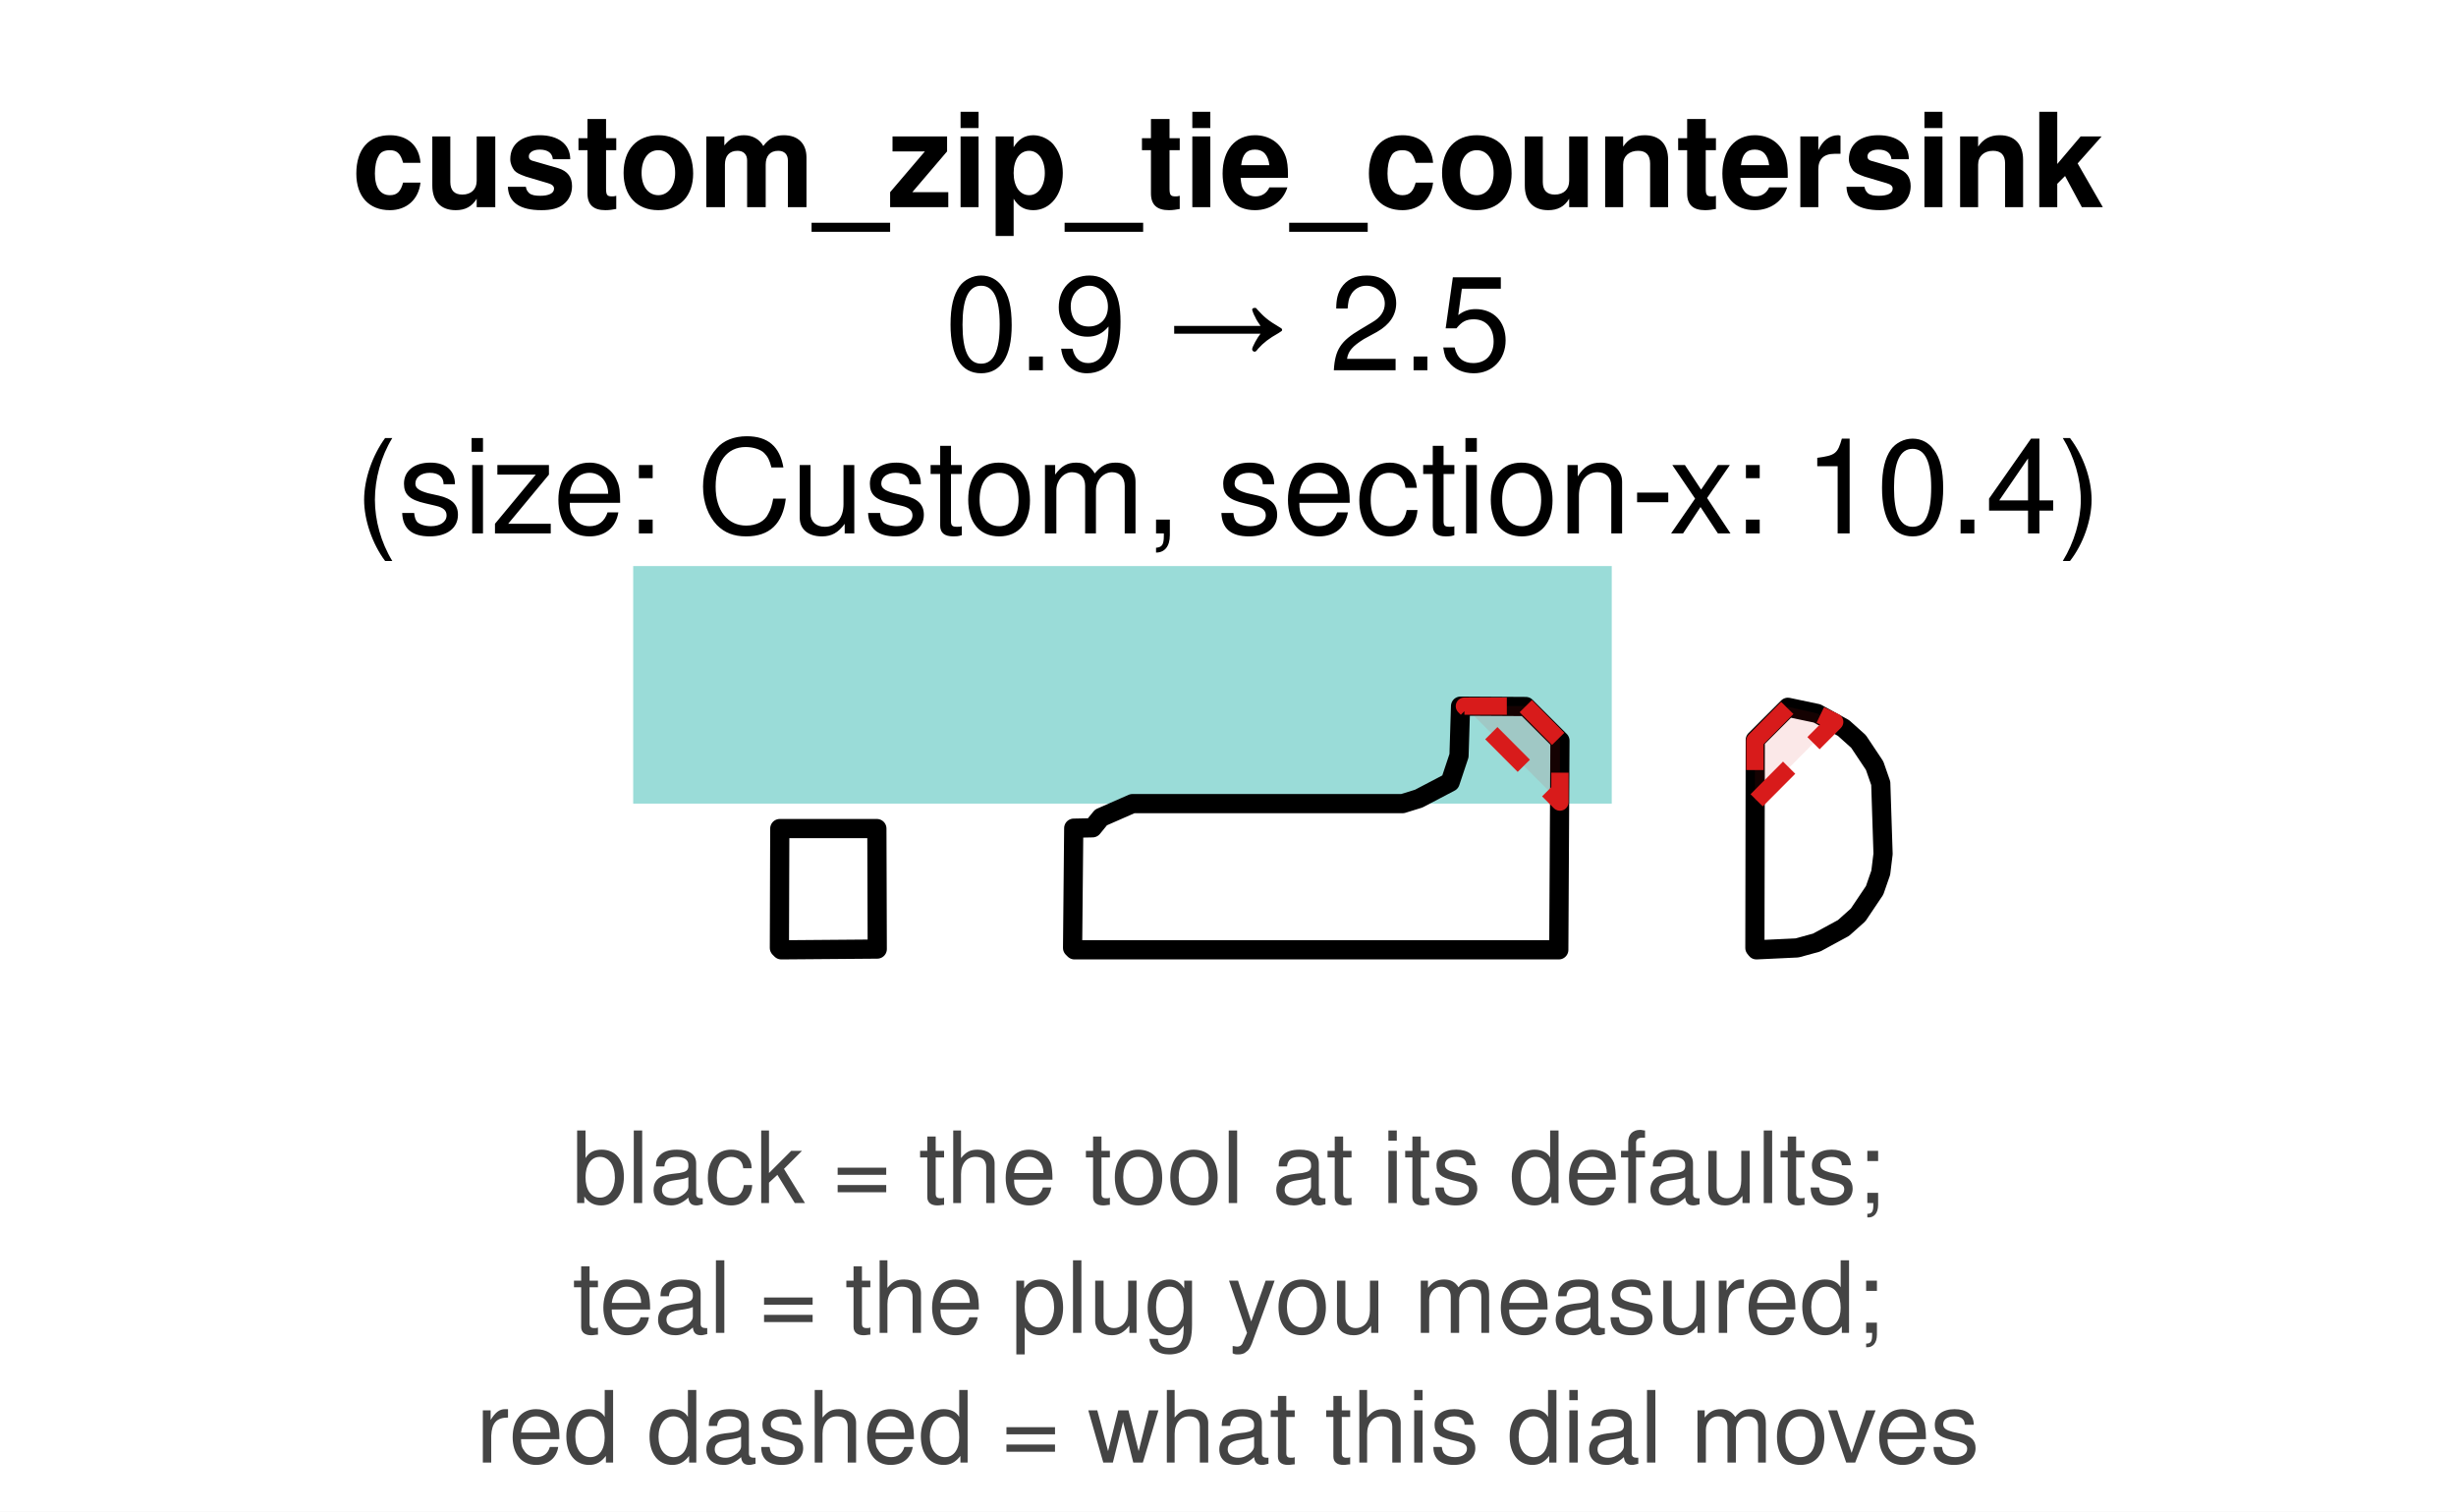
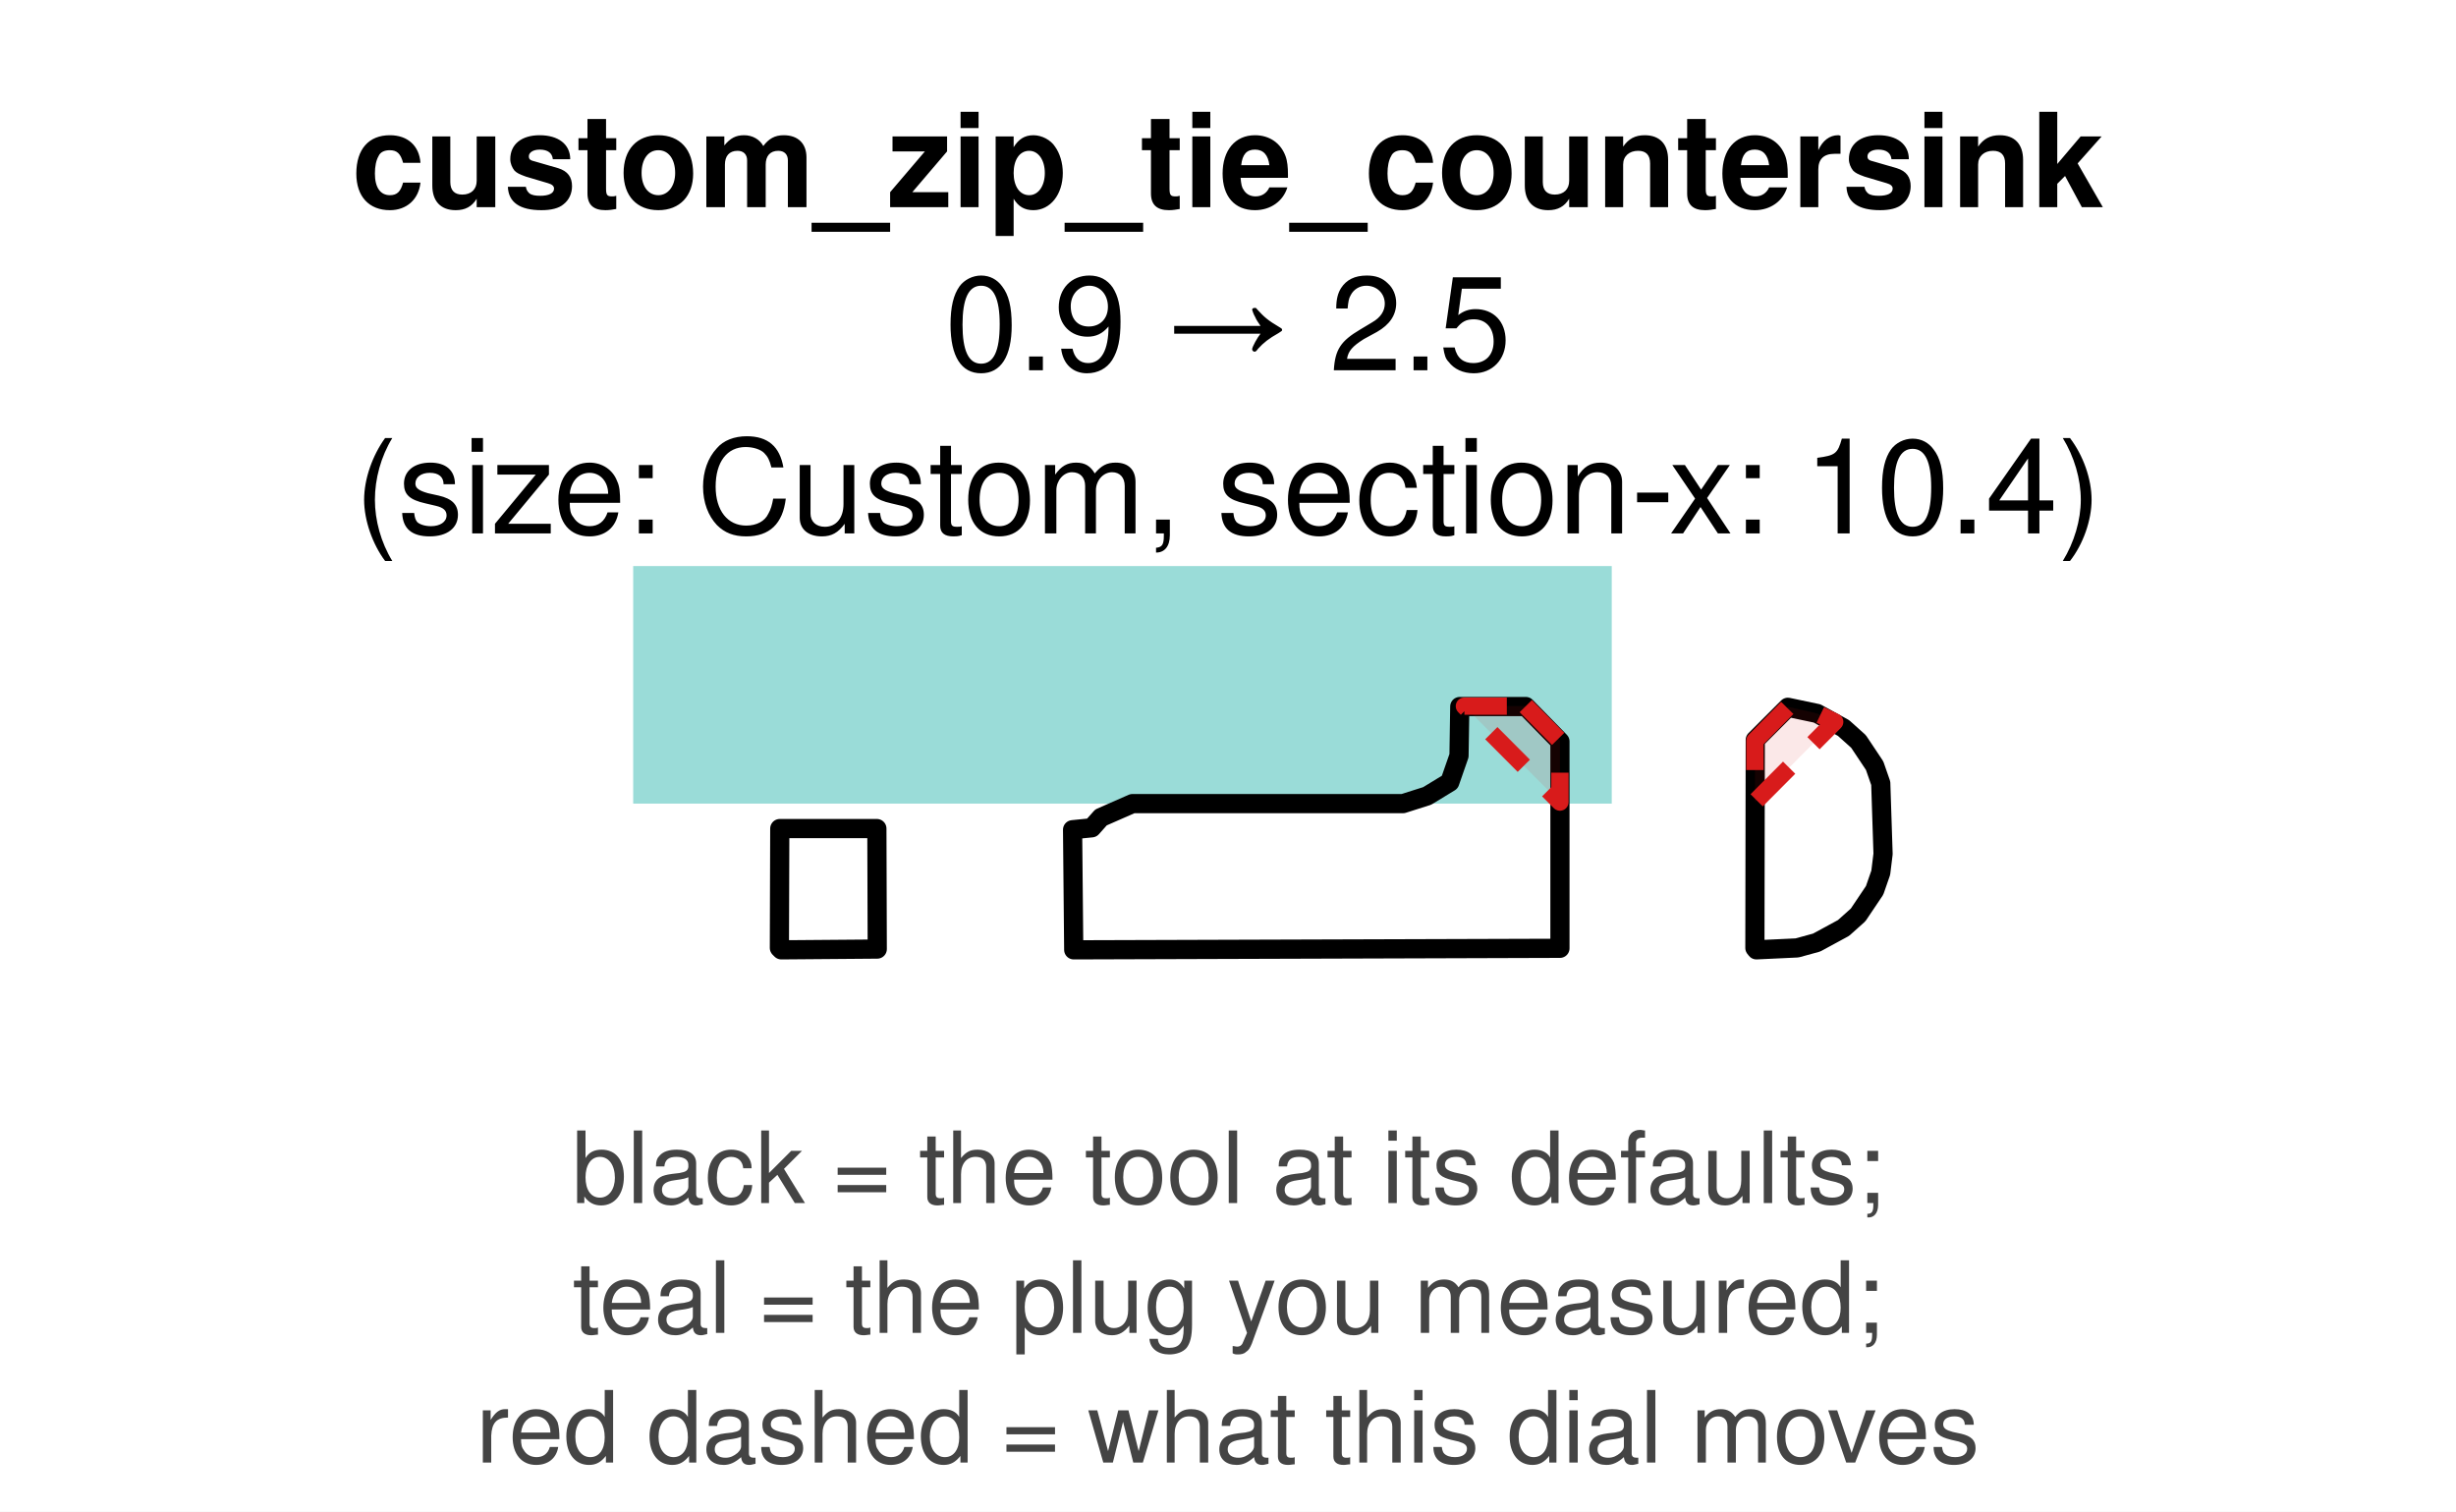
<svg xmlns="http://www.w3.org/2000/svg" width="64.00mm" height="39.39mm" viewBox="0 0 64.00 39.39" role="img">
  <rect width="64.00" height="39.39" fill="white" />
  <text x="32.00" y="5.40" font-family="Helvetica, Arial, sans-serif" font-size="3.40" font-weight="bold" text-anchor="middle" fill="#000">custom_zip_tie_countersink</text>
  <text x="32.00" y="9.65" font-family="Helvetica, Arial, sans-serif" font-size="3.40" text-anchor="middle" fill="#000">0.9 → 2.5</text>
  <text x="32.00" y="13.90" font-family="Helvetica, Arial, sans-serif" font-size="3.40" text-anchor="middle" fill="#000">(size: Custom, section-x: 10.4)</text>
  <path d="M 42.00 20.94 L 16.50 20.94 L 16.50 14.75 L 42.00 14.75 L 42.00 20.94 Z" fill="#20b2aa" fill-rule="evenodd" fill-opacity="0.45" stroke="none" />
  <path d="M 45.74 19.28 L 46.59 18.43 L 47.35 18.59 L 48.04 18.97 L 48.43 19.32 L 48.85 19.95 L 49.01 20.41 L 49.07 22.25 L 49.01 22.74 L 48.85 23.20 L 48.42 23.84 L 48.04 24.18 L 47.34 24.56 L 46.83 24.70 L 45.77 24.75 L 45.73 24.70 L 45.74 19.28 Z" fill="none" stroke="#000" stroke-width="0.5" stroke-linejoin="round" stroke-linecap="round" />
-   <path d="M 28.00 24.75 L 27.95 24.70 L 27.98 21.58 L 28.47 21.57 L 28.69 21.30 L 29.51 20.94 L 36.55 20.94 L 36.97 20.81 L 37.79 20.38 L 38.02 19.69 L 38.06 18.40 L 39.76 18.41 L 40.65 19.30 L 40.62 24.75 L 28.00 24.75 Z" fill="none" stroke="#000" stroke-width="0.5" stroke-linejoin="round" stroke-linecap="round" />
+   <path d="M 28.45 21.57 L 28.69 21.30 L 29.51 20.94 L 36.56 20.94 L 37.19 20.74 L 37.78 20.38 L 38.02 19.69 L 38.04 18.41 L 39.76 18.41 L 40.65 19.32 L 40.65 24.71 L 27.98 24.75 L 27.95 21.62 L 28.45 21.57 Z" fill="none" stroke="#000" stroke-width="0.5" stroke-linejoin="round" stroke-linecap="round" />
  <path d="M 20.36 24.75 L 20.31 24.70 L 20.32 21.59 L 22.85 21.59 L 22.86 24.73 L 20.36 24.75 Z" fill="none" stroke="#000" stroke-width="0.5" stroke-linejoin="round" stroke-linecap="round" />
  <path d="M 45.73 19.30 L 46.60 18.42 L 47.35 18.59 L 47.81 18.81 L 45.73 20.90 L 45.73 19.30 Z" fill="#d81b1b" fill-rule="evenodd" fill-opacity="0.1" stroke="#d81b1b" stroke-width="0.45" stroke-linejoin="round" stroke-dasharray="1.2,0.9" />
  <path d="M 39.76 18.40 L 40.65 19.30 L 40.65 20.90 L 38.16 18.40 L 39.76 18.40 Z" fill="#d81b1b" fill-rule="evenodd" fill-opacity="0.1" stroke="#d81b1b" stroke-width="0.45" stroke-linejoin="round" stroke-dasharray="1.2,0.9" />
  <text x="32.00" y="31.35" font-family="Helvetica, Arial, sans-serif" font-size="2.60" text-anchor="middle" fill="#444444">black = the tool at its defaults;</text>
  <text x="32.00" y="34.73" font-family="Helvetica, Arial, sans-serif" font-size="2.60" text-anchor="middle" fill="#444444">teal = the plug you measured;</text>
  <text x="32.00" y="38.11" font-family="Helvetica, Arial, sans-serif" font-size="2.60" text-anchor="middle" fill="#444444">red dashed = what this dial moves</text>
</svg>
